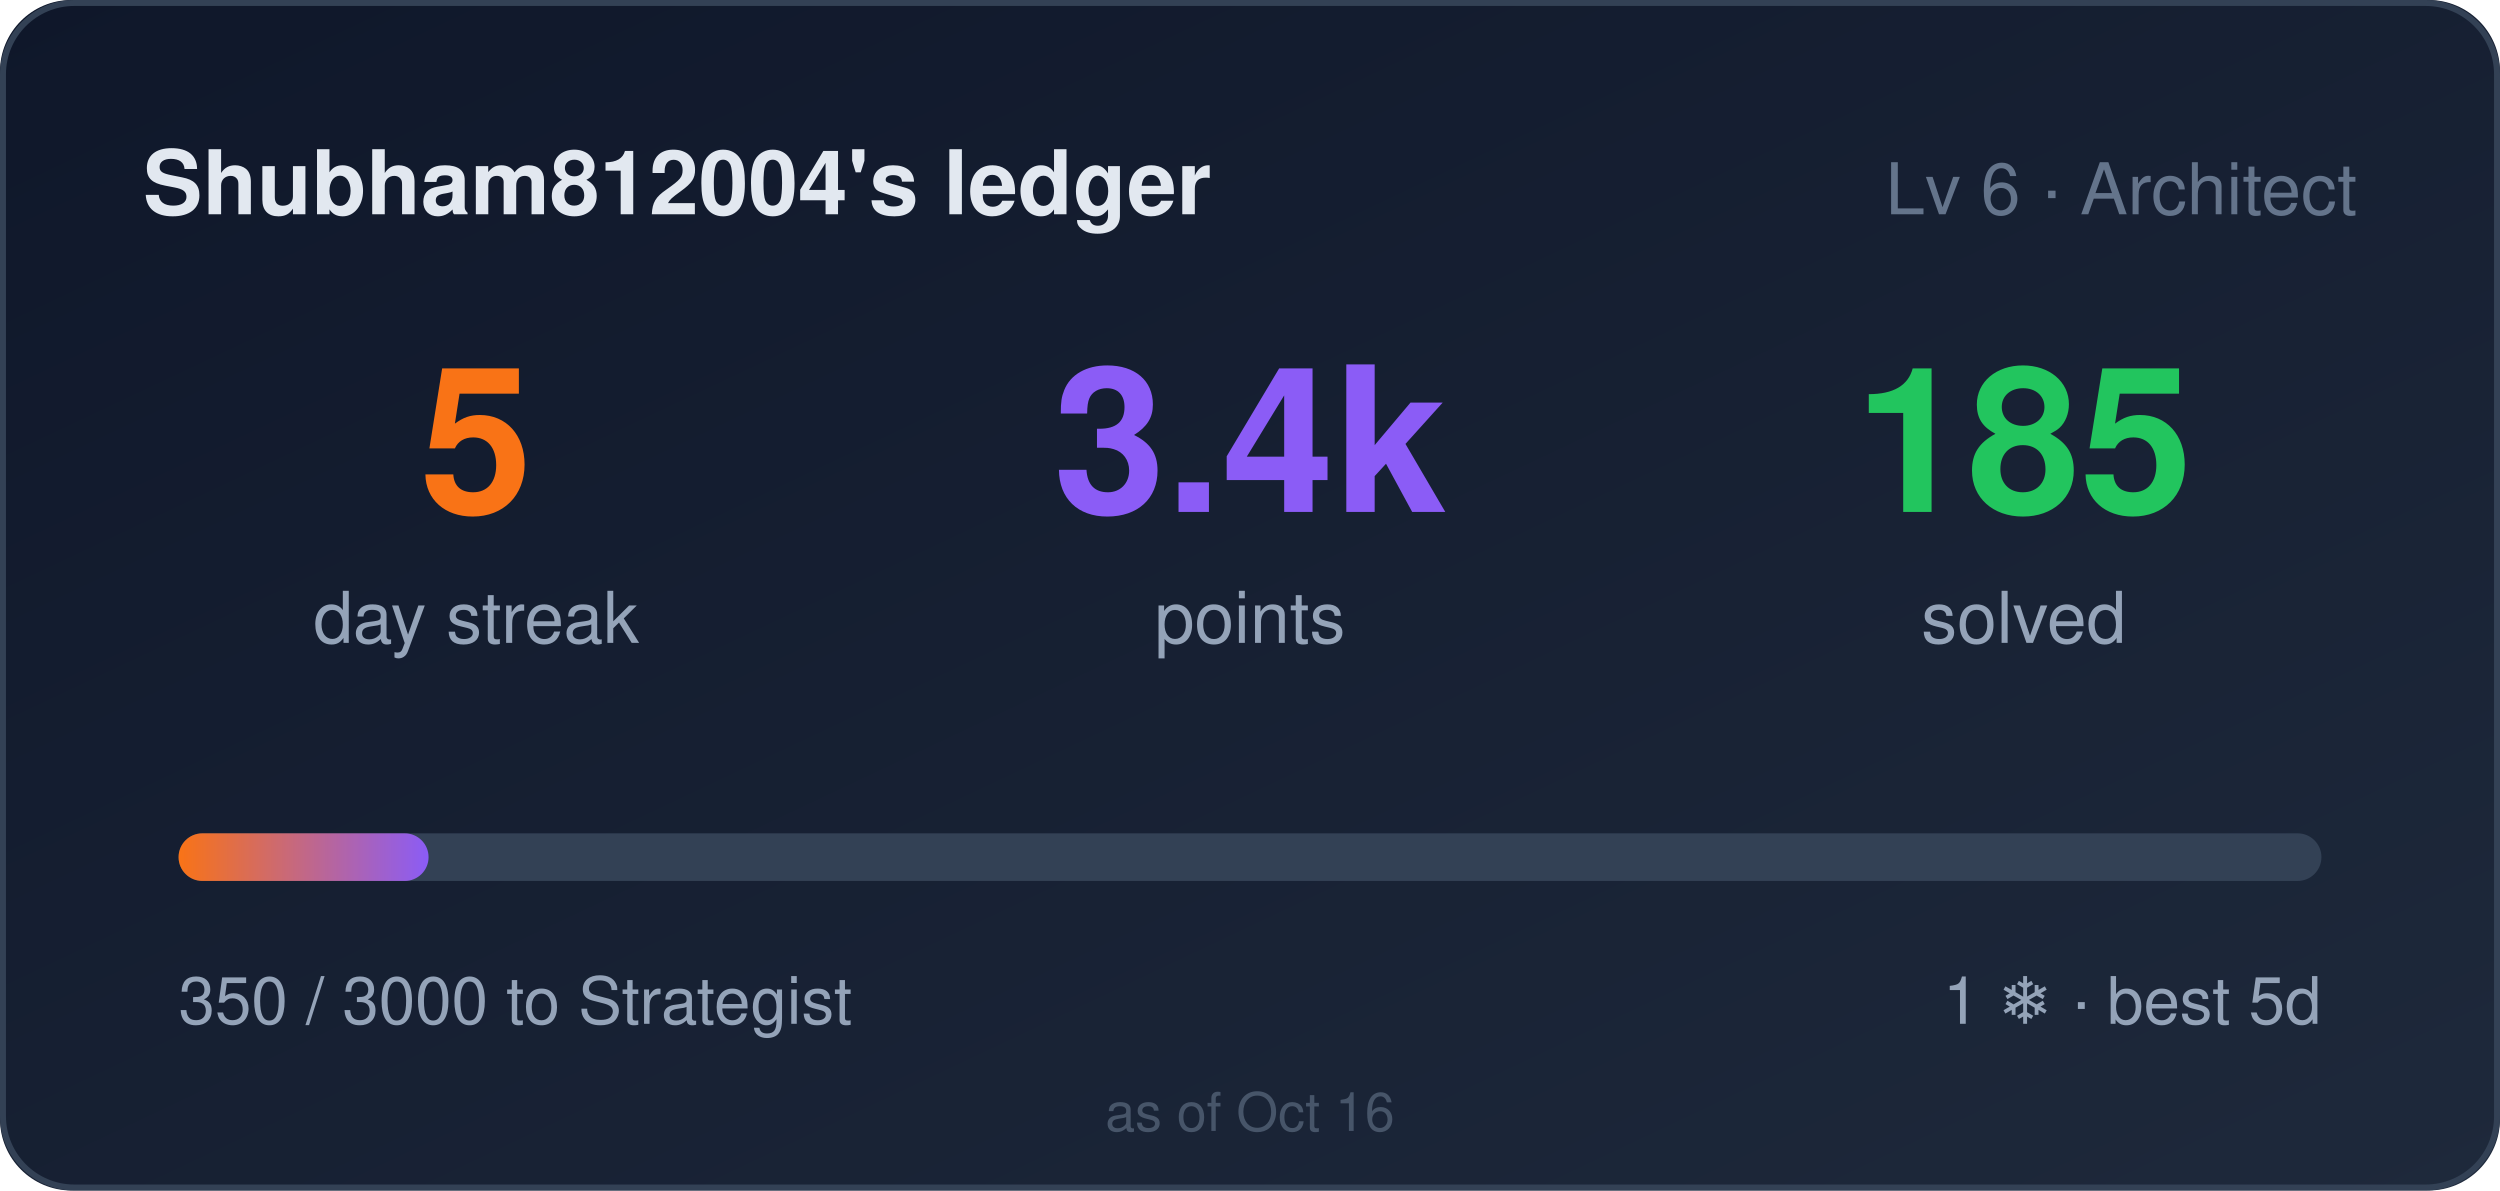
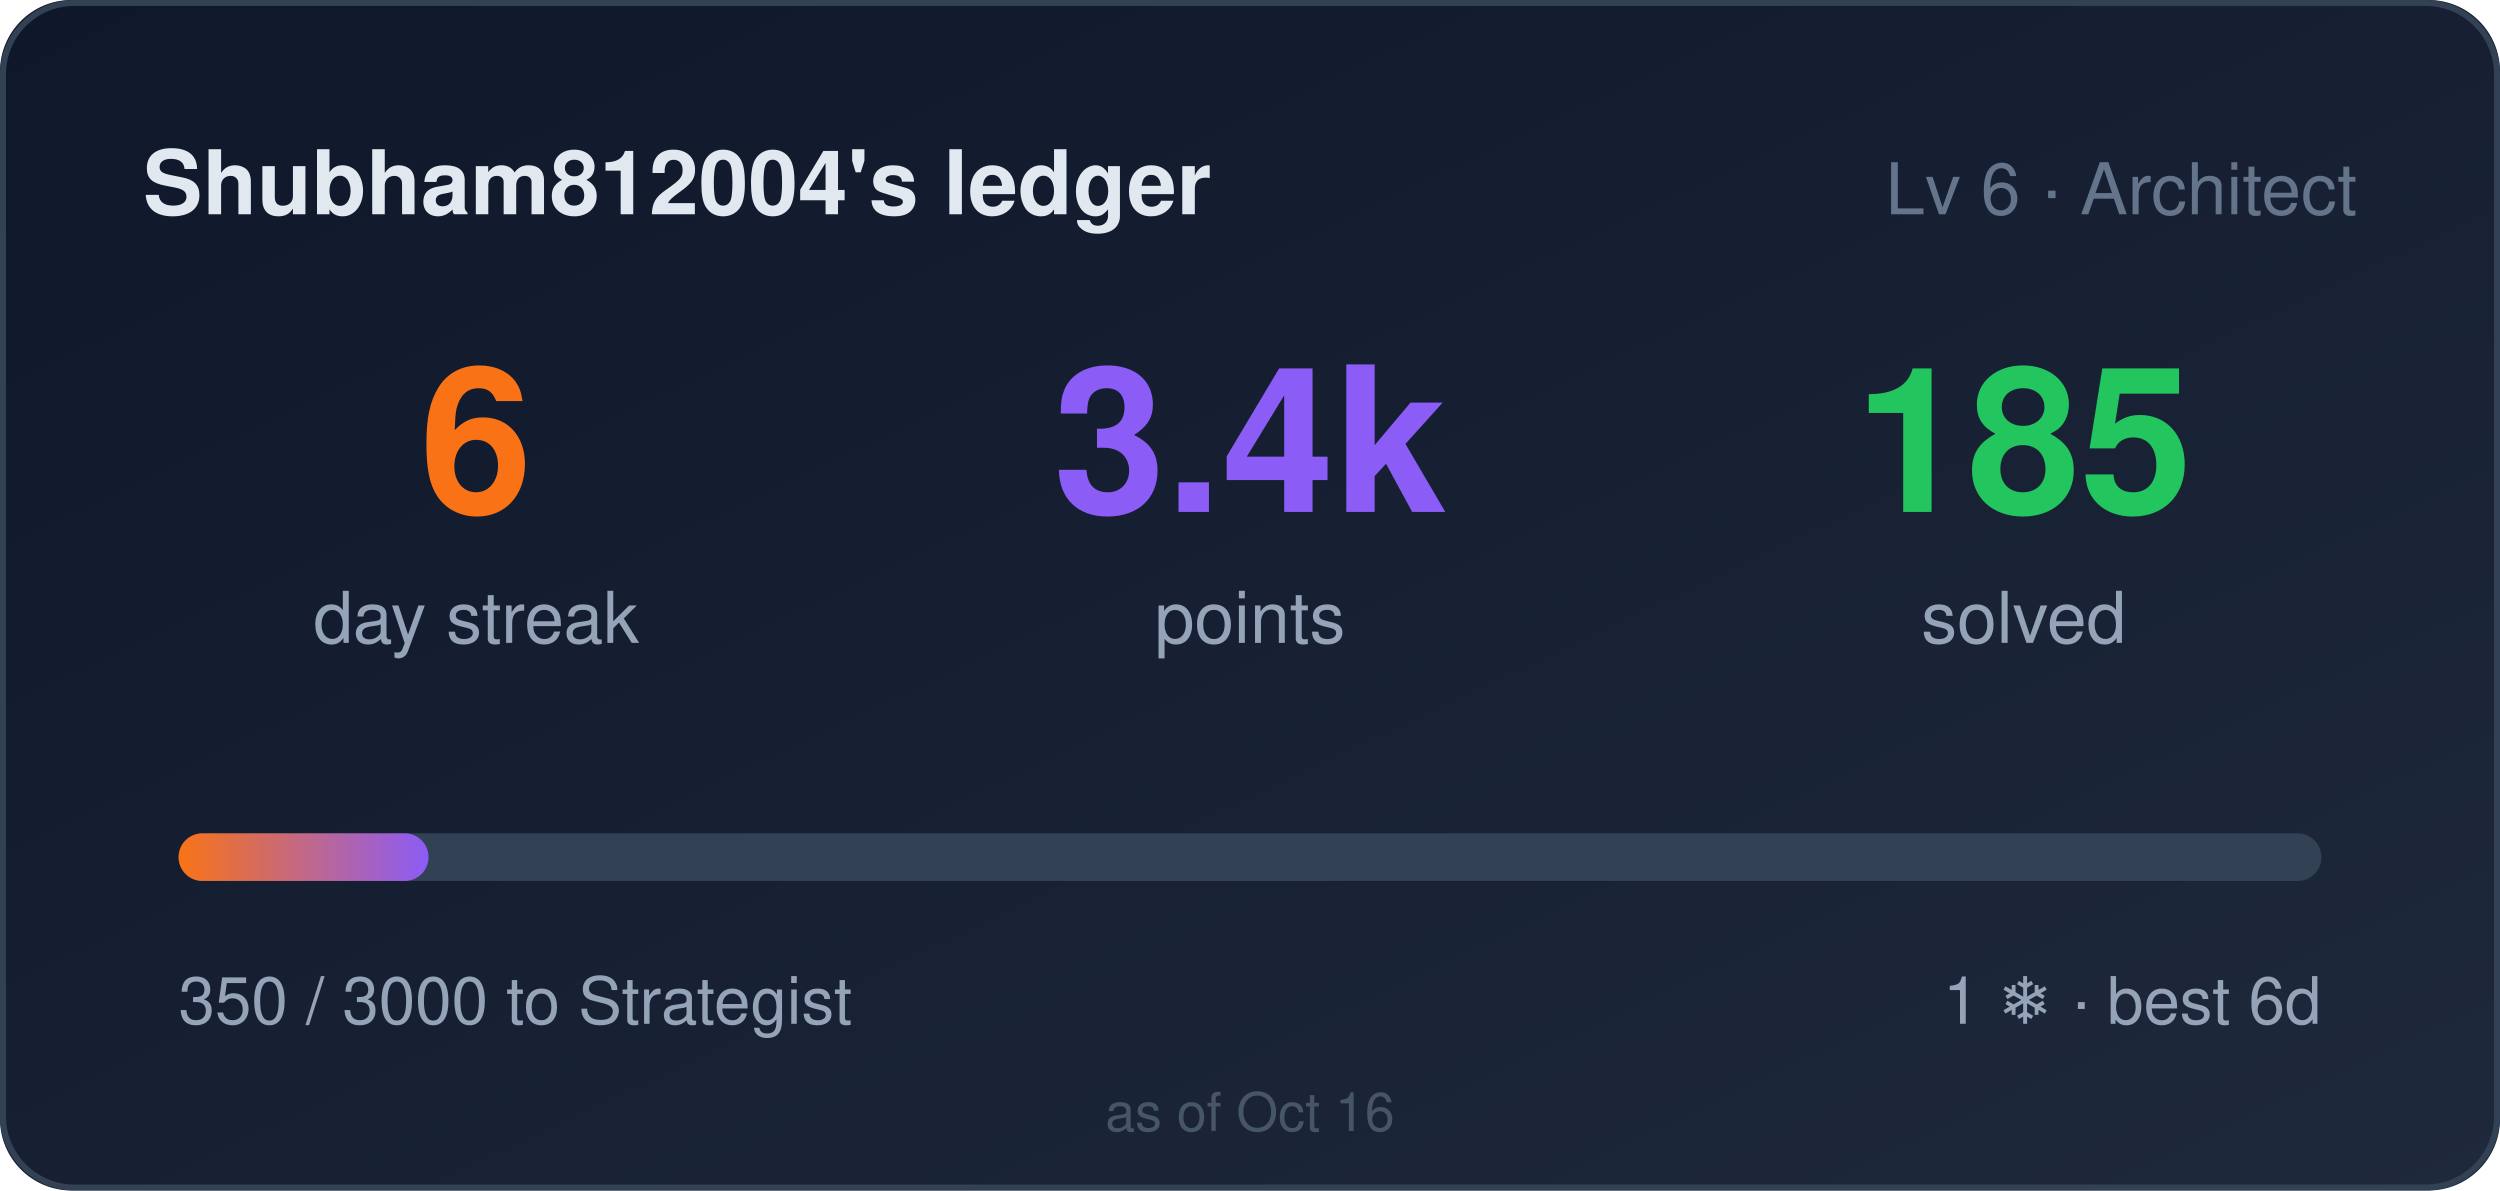
- <svg xmlns="http://www.w3.org/2000/svg" width="420" height="200" role="img" aria-label="Shubham812004's ledger: 5 day streak, 3350 points">
+ <svg xmlns="http://www.w3.org/2000/svg" width="420" height="200" role="img" aria-label="Shubham812004's ledger: 6 day streak, 3350 points">
  <style>
    .bar,.n{transform-box:fill-box}
    .bar{transform-origin:left center}
    @media (prefers-reduced-motion: no-preference){
      .bar{animation:cl-grow .9s cubic-bezier(.22,1,.36,1) both}
      .n{animation:cl-rise .5s ease-out both}
      .n2{animation-delay:.08s}
      .n3{animation-delay:.16s}
    }
    @keyframes cl-grow{from{transform:scaleX(0)}to{transform:scaleX(1)}}
    @keyframes cl-rise{from{opacity:0;transform:translateY(6px)}to{opacity:1;transform:none}}
  </style>
  <defs>
    <linearGradient id="bg" x1="0" y1="0" x2="1" y2="1">
      <stop offset="0" stop-color="#0f172a" />
      <stop offset="1" stop-color="#1e293b" />
    </linearGradient>
    <linearGradient id="bar" x1="0" y1="0" x2="1" y2="0">
      <stop offset="0" stop-color="#f97316" />
      <stop offset="1" stop-color="#8b5cf6" />
    </linearGradient>
  </defs>
  <rect width="420" height="200" rx="12" fill="url(#bg)" />
  <rect x="0.5" y="0.5" width="419" height="199" rx="12" fill="none" stroke="#334155" />
  <text x="24" y="36" fill="#e2e8f0" font-size="15" font-weight="600" font-family="Segoe UI,Helvetica,Arial,sans-serif">Shubham812004's ledger</text>
  <text x="396" y="36" fill="#64748b" font-size="12" text-anchor="end" font-family="Segoe UI,Helvetica,Arial,sans-serif">Lv 6 · Architect</text>
  <g font-family="Segoe UI,Helvetica,Arial,sans-serif">
-     <text class="n n1" x="80" y="86" fill="#f97316" font-size="34" font-weight="700" text-anchor="middle">5</text>
+     <text class="n n1" x="80" y="86" fill="#f97316" font-size="34" font-weight="700" text-anchor="middle">6</text>
    <text x="80" y="108" fill="#94a3b8" font-size="12" text-anchor="middle">day streak</text>
    <text class="n n2" x="210" y="86" fill="#8b5cf6" font-size="34" font-weight="700" text-anchor="middle">3.4k</text>
    <text x="210" y="108" fill="#94a3b8" font-size="12" text-anchor="middle">points</text>
    <text class="n n3" x="340" y="86" fill="#22c55e" font-size="34" font-weight="700" text-anchor="middle">185</text>
    <text x="340" y="108" fill="#94a3b8" font-size="12" text-anchor="middle">solved</text>
  </g>
  <rect x="30" y="140" width="360" height="8" rx="4" fill="#334155" />
  <rect class="bar" x="30" y="140" width="42" height="8" rx="4" fill="url(#bar)" />
  <text x="30" y="172" fill="#94a3b8" font-size="11" font-family="Segoe UI,Helvetica,Arial,sans-serif">350 / 3000 to Strategist</text>
-   <text x="390" y="172" fill="#94a3b8" font-size="11" text-anchor="end" font-family="Segoe UI,Helvetica,Arial,sans-serif">1 ❄ · best 5d</text>
+   <text x="390" y="172" fill="#94a3b8" font-size="11" text-anchor="end" font-family="Segoe UI,Helvetica,Arial,sans-serif">1 ❄ · best 6d</text>
  <text x="210" y="190" fill="#475569" font-size="9" text-anchor="middle" font-family="Segoe UI,Helvetica,Arial,sans-serif">as of Oct 16</text>
</svg>
